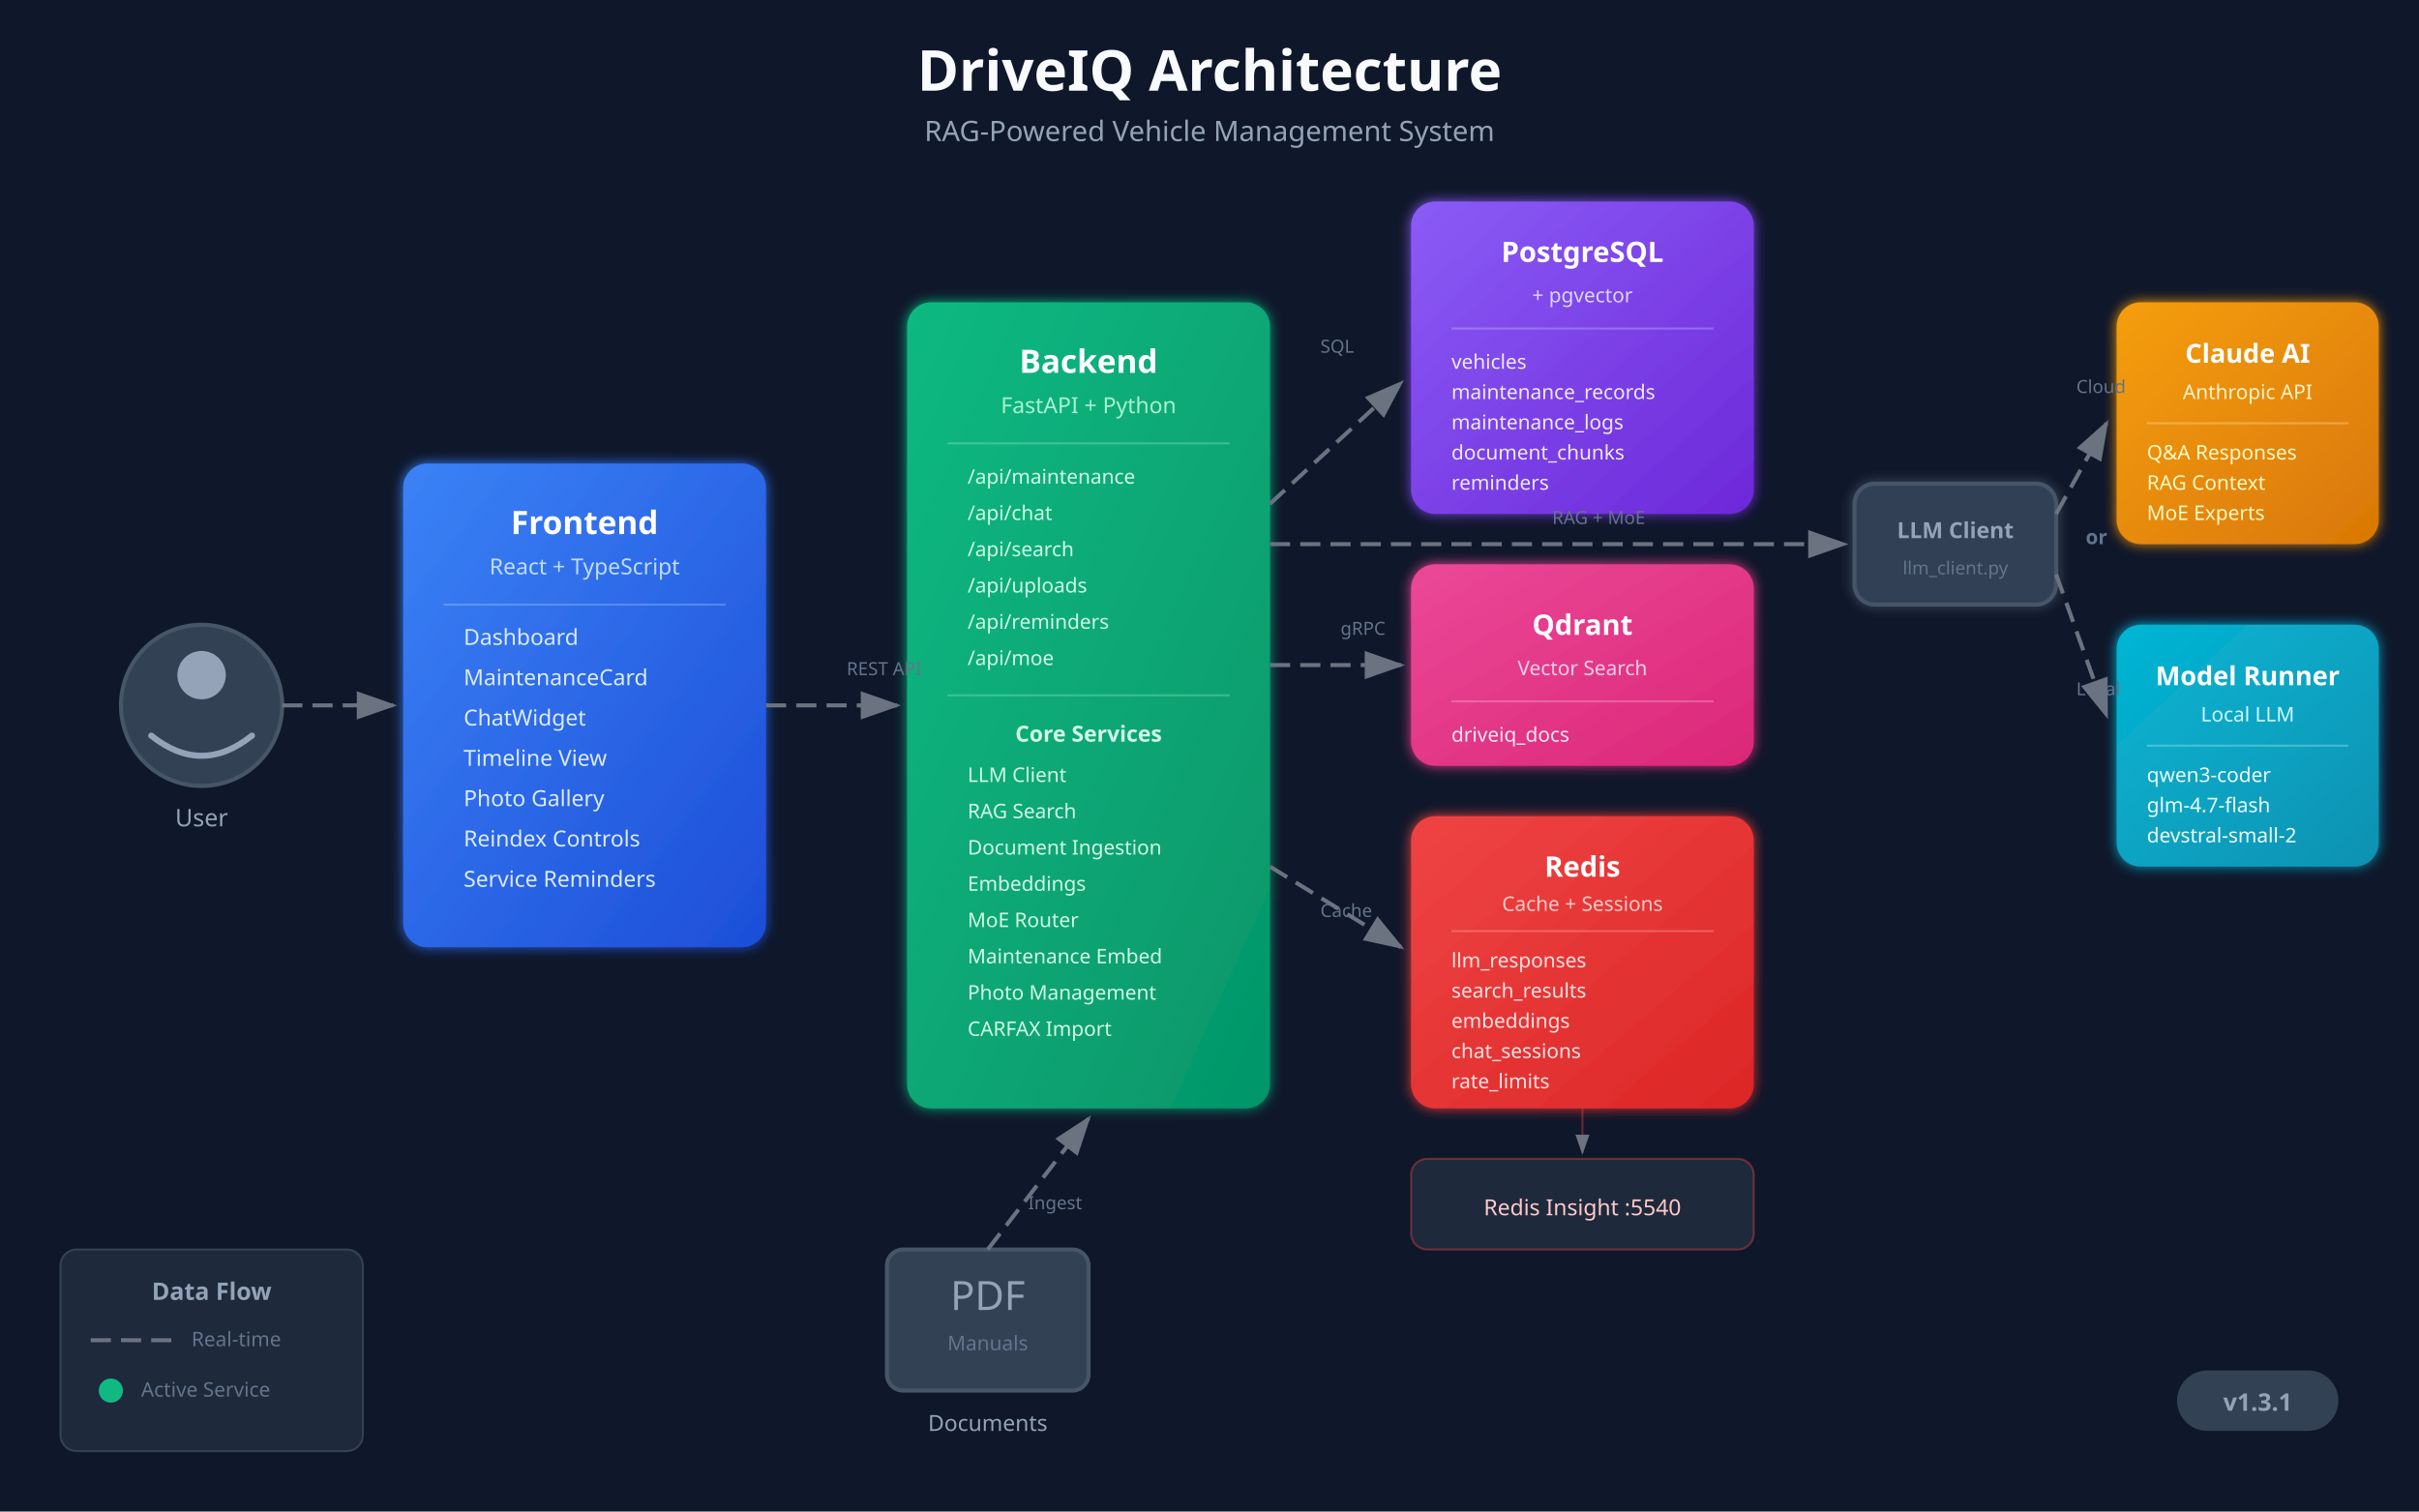
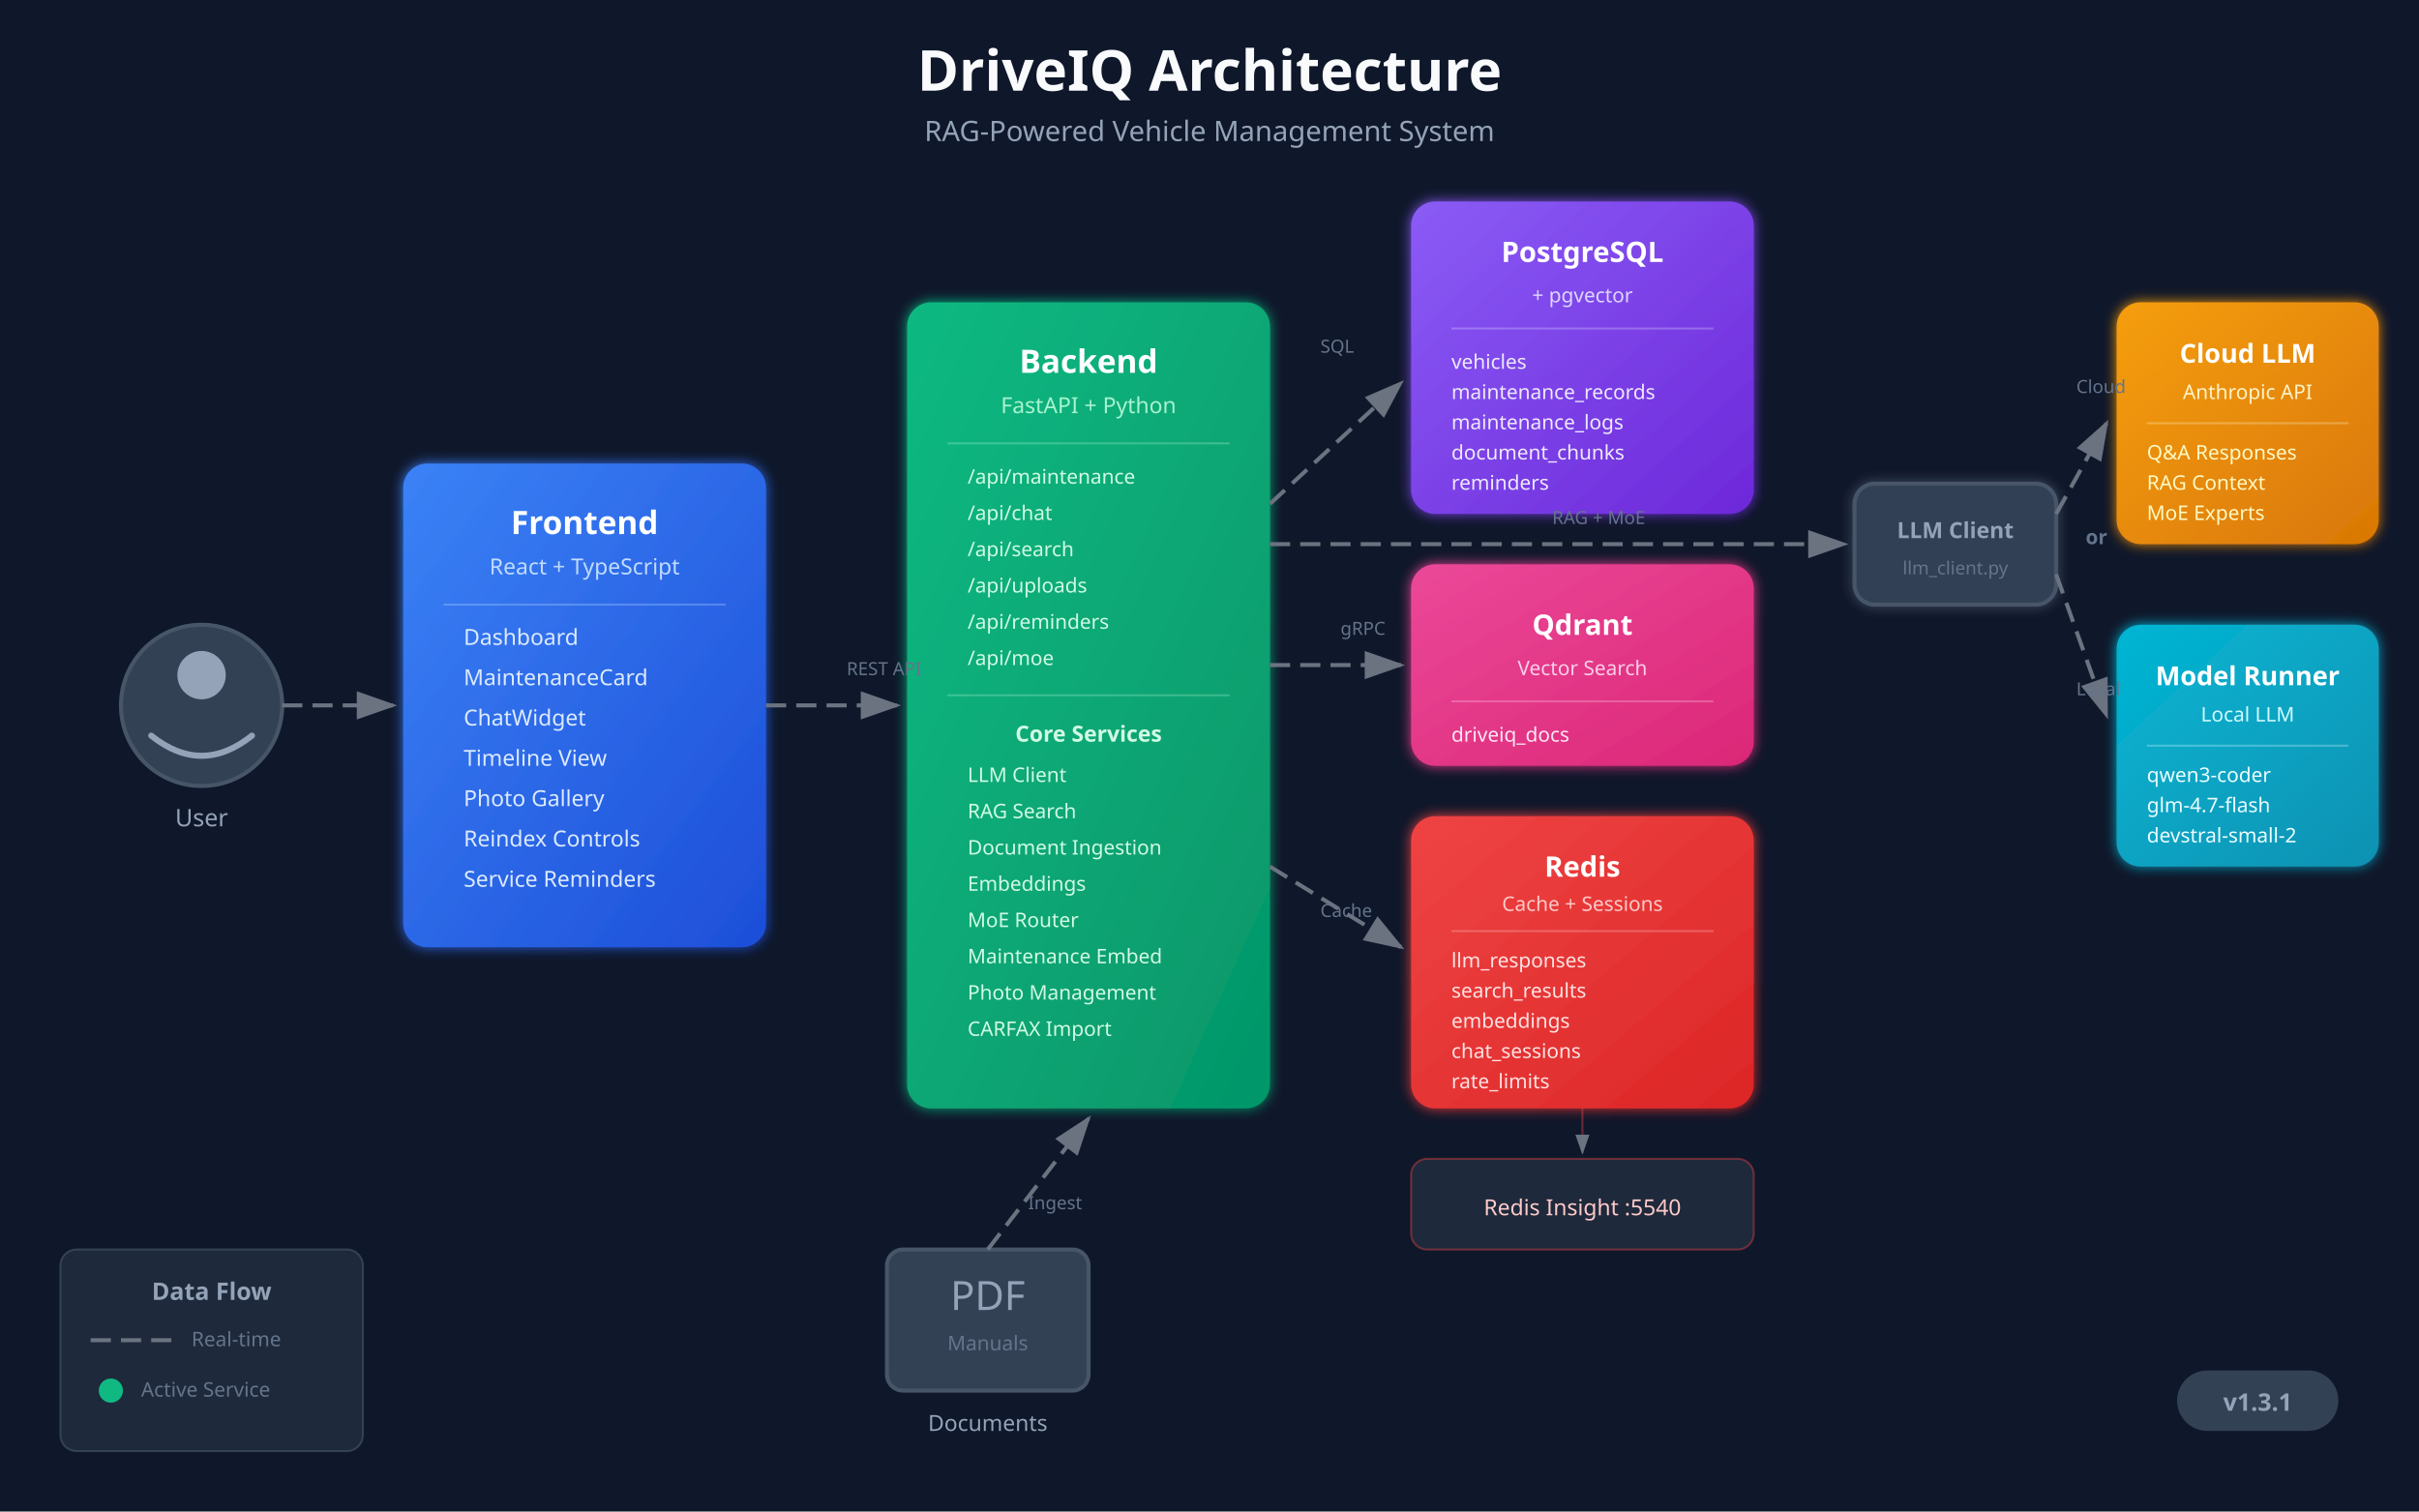
<svg xmlns="http://www.w3.org/2000/svg" viewBox="0 0 1200 750">
  <defs>
    <linearGradient id="frontendGrad" x1="0%" y1="0%" x2="100%" y2="100%">
      <stop offset="0%" style="stop-color:#3B82F6" />
      <stop offset="100%" style="stop-color:#1D4ED8" />
    </linearGradient>
    <linearGradient id="backendGrad" x1="0%" y1="0%" x2="100%" y2="100%">
      <stop offset="0%" style="stop-color:#10B981" />
      <stop offset="100%" style="stop-color:#059669" />
    </linearGradient>
    <linearGradient id="dbGrad" x1="0%" y1="0%" x2="100%" y2="100%">
      <stop offset="0%" style="stop-color:#8B5CF6" />
      <stop offset="100%" style="stop-color:#6D28D9" />
    </linearGradient>
    <linearGradient id="aiGrad" x1="0%" y1="0%" x2="100%" y2="100%">
      <stop offset="0%" style="stop-color:#F59E0B" />
      <stop offset="100%" style="stop-color:#D97706" />
    </linearGradient>
    <linearGradient id="redisGrad" x1="0%" y1="0%" x2="100%" y2="100%">
      <stop offset="0%" style="stop-color:#EF4444" />
      <stop offset="100%" style="stop-color:#DC2626" />
    </linearGradient>
    <linearGradient id="qdrantGrad" x1="0%" y1="0%" x2="100%" y2="100%">
      <stop offset="0%" style="stop-color:#EC4899" />
      <stop offset="100%" style="stop-color:#DB2777" />
    </linearGradient>
    <linearGradient id="localLlmGrad" x1="0%" y1="0%" x2="100%" y2="100%">
      <stop offset="0%" style="stop-color:#06B6D4" />
      <stop offset="100%" style="stop-color:#0891B2" />
    </linearGradient>
    <filter id="glow" x="-50%" y="-50%" width="200%" height="200%">
      <feGaussianBlur stdDeviation="3" result="blur" />
      <feMerge>
        <feMergeNode in="blur" />
        <feMergeNode in="SourceGraphic" />
      </feMerge>
    </filter>
    <marker id="arrowhead" markerWidth="10" markerHeight="7" refX="9" refY="3.5" orient="auto">
      <polygon points="0 0, 10 3.5, 0 7" fill="#6B7280" />
    </marker>
    <style>
      @keyframes dash {
        to { stroke-dashoffset: -30; }
      }
      @keyframes pulse {
        0%, 100% { opacity: 0.6; }
        50% { opacity: 1; }
      }
      @keyframes float {
        0%, 100% { transform: translateY(0); }
        50% { transform: translateY(-5px); }
      }
      .data-flow {
        stroke-dasharray: 10 5;
        animation: dash 1s linear infinite;
      }
      .pulse-box {
        animation: pulse 2s ease-in-out infinite;
      }
      .float-icon {
        animation: float 3s ease-in-out infinite;
      }
    </style>
  </defs>
  <rect width="1200" height="750" fill="#0F172A" />
  <text x="600" y="45" text-anchor="middle" font-family="system-ui, sans-serif" font-size="28" font-weight="bold" fill="#F8FAFC">DriveIQ Architecture</text>
  <text x="600" y="70" text-anchor="middle" font-family="system-ui, sans-serif" font-size="14" fill="#94A3B8">RAG-Powered Vehicle Management System</text>
  <g class="float-icon" style="animation-delay: 0s">
    <circle cx="100" cy="350" r="40" fill="#334155" stroke="#475569" stroke-width="2" />
    <circle cx="100" cy="335" r="12" fill="#94A3B8" />
    <path d="M75 365 Q100 385 125 365" stroke="#94A3B8" stroke-width="3" fill="none" stroke-linecap="round" />
    <text x="100" y="410" text-anchor="middle" font-family="system-ui, sans-serif" font-size="12" fill="#94A3B8">User</text>
  </g>
  <g filter="url(#glow)">
    <rect x="200" y="230" width="180" height="240" rx="12" fill="url(#frontendGrad)" class="pulse-box" style="animation-delay: 0.2s" />
  </g>
  <text x="290" y="265" text-anchor="middle" font-family="system-ui, sans-serif" font-size="16" font-weight="bold" fill="white">Frontend</text>
  <text x="290" y="285" text-anchor="middle" font-family="system-ui, sans-serif" font-size="11" fill="#BFDBFE">React + TypeScript</text>
  <line x1="220" y1="300" x2="360" y2="300" stroke="#BFDBFE" stroke-opacity="0.3" />
  <text x="230" y="320" font-family="system-ui, sans-serif" font-size="11" fill="#DBEAFE">Dashboard</text>
  <text x="230" y="340" font-family="system-ui, sans-serif" font-size="11" fill="#DBEAFE">MaintenanceCard</text>
  <text x="230" y="360" font-family="system-ui, sans-serif" font-size="11" fill="#DBEAFE">ChatWidget</text>
  <text x="230" y="380" font-family="system-ui, sans-serif" font-size="11" fill="#DBEAFE">Timeline View</text>
  <text x="230" y="400" font-family="system-ui, sans-serif" font-size="11" fill="#DBEAFE">Photo Gallery</text>
  <text x="230" y="420" font-family="system-ui, sans-serif" font-size="11" fill="#DBEAFE">Reindex Controls</text>
  <text x="230" y="440" font-family="system-ui, sans-serif" font-size="11" fill="#DBEAFE">Service Reminders</text>
  <g filter="url(#glow)">
    <rect x="450" y="150" width="180" height="400" rx="12" fill="url(#backendGrad)" class="pulse-box" style="animation-delay: 0.4s" />
  </g>
  <text x="540" y="185" text-anchor="middle" font-family="system-ui, sans-serif" font-size="16" font-weight="bold" fill="white">Backend</text>
  <text x="540" y="205" text-anchor="middle" font-family="system-ui, sans-serif" font-size="11" fill="#A7F3D0">FastAPI + Python</text>
  <line x1="470" y1="220" x2="610" y2="220" stroke="#A7F3D0" stroke-opacity="0.3" />
  <text x="480" y="240" font-family="system-ui, sans-serif" font-size="10" fill="#D1FAE5">/api/maintenance</text>
  <text x="480" y="258" font-family="system-ui, sans-serif" font-size="10" fill="#D1FAE5">/api/chat</text>
  <text x="480" y="276" font-family="system-ui, sans-serif" font-size="10" fill="#D1FAE5">/api/search</text>
  <text x="480" y="294" font-family="system-ui, sans-serif" font-size="10" fill="#D1FAE5">/api/uploads</text>
  <text x="480" y="312" font-family="system-ui, sans-serif" font-size="10" fill="#D1FAE5">/api/reminders</text>
  <text x="480" y="330" font-family="system-ui, sans-serif" font-size="10" fill="#D1FAE5">/api/moe</text>
  <line x1="470" y1="345" x2="610" y2="345" stroke="#A7F3D0" stroke-opacity="0.3" />
  <text x="540" y="368" text-anchor="middle" font-family="system-ui, sans-serif" font-size="11" font-weight="600" fill="#D1FAE5">Core Services</text>
  <text x="480" y="388" font-family="system-ui, sans-serif" font-size="10" fill="#D1FAE5">LLM Client</text>
  <text x="480" y="406" font-family="system-ui, sans-serif" font-size="10" fill="#D1FAE5">RAG Search</text>
  <text x="480" y="424" font-family="system-ui, sans-serif" font-size="10" fill="#D1FAE5">Document Ingestion</text>
  <text x="480" y="442" font-family="system-ui, sans-serif" font-size="10" fill="#D1FAE5">Embeddings</text>
  <text x="480" y="460" font-family="system-ui, sans-serif" font-size="10" fill="#D1FAE5">MoE Router</text>
  <text x="480" y="478" font-family="system-ui, sans-serif" font-size="10" fill="#D1FAE5">Maintenance Embed</text>
  <text x="480" y="496" font-family="system-ui, sans-serif" font-size="10" fill="#D1FAE5">Photo Management</text>
  <text x="480" y="514" font-family="system-ui, sans-serif" font-size="10" fill="#D1FAE5">CARFAX Import</text>
  <g filter="url(#glow)">
    <rect x="700" y="100" width="170" height="155" rx="12" fill="url(#dbGrad)" class="pulse-box" style="animation-delay: 0.6s" />
  </g>
  <text x="785" y="130" text-anchor="middle" font-family="system-ui, sans-serif" font-size="14" font-weight="bold" fill="white">PostgreSQL</text>
  <text x="785" y="150" text-anchor="middle" font-family="system-ui, sans-serif" font-size="10" fill="#DDD6FE">+ pgvector</text>
  <line x1="720" y1="163" x2="850" y2="163" stroke="#DDD6FE" stroke-opacity="0.3" />
  <text x="720" y="183" font-family="system-ui, sans-serif" font-size="10" fill="#EDE9FE">vehicles</text>
  <text x="720" y="198" font-family="system-ui, sans-serif" font-size="10" fill="#EDE9FE">maintenance_records</text>
  <text x="720" y="213" font-family="system-ui, sans-serif" font-size="10" fill="#EDE9FE">maintenance_logs</text>
  <text x="720" y="228" font-family="system-ui, sans-serif" font-size="10" fill="#EDE9FE">document_chunks</text>
  <text x="720" y="243" font-family="system-ui, sans-serif" font-size="10" fill="#EDE9FE">reminders</text>
  <g filter="url(#glow)">
    <rect x="700" y="280" width="170" height="100" rx="12" fill="url(#qdrantGrad)" class="pulse-box" style="animation-delay: 0.7s" />
  </g>
  <text x="785" y="315" text-anchor="middle" font-family="system-ui, sans-serif" font-size="14" font-weight="bold" fill="white">Qdrant</text>
  <text x="785" y="335" text-anchor="middle" font-family="system-ui, sans-serif" font-size="10" fill="#FBCFE8">Vector Search</text>
  <line x1="720" y1="348" x2="850" y2="348" stroke="#FBCFE8" stroke-opacity="0.3" />
  <text x="720" y="368" font-family="system-ui, sans-serif" font-size="10" fill="#FCE7F3">driveiq_docs</text>
  <g filter="url(#glow)">
    <rect x="700" y="405" width="170" height="145" rx="12" fill="url(#redisGrad)" class="pulse-box" style="animation-delay: 0.8s" />
  </g>
  <text x="785" y="435" text-anchor="middle" font-family="system-ui, sans-serif" font-size="14" font-weight="bold" fill="white">Redis</text>
  <text x="785" y="452" text-anchor="middle" font-family="system-ui, sans-serif" font-size="10" fill="#FECACA">Cache + Sessions</text>
  <line x1="720" y1="462" x2="850" y2="462" stroke="#FECACA" stroke-opacity="0.3" />
  <text x="720" y="480" font-family="system-ui, sans-serif" font-size="10" fill="#FEE2E2">llm_responses</text>
  <text x="720" y="495" font-family="system-ui, sans-serif" font-size="10" fill="#FEE2E2">search_results</text>
  <text x="720" y="510" font-family="system-ui, sans-serif" font-size="10" fill="#FEE2E2">embeddings</text>
  <text x="720" y="525" font-family="system-ui, sans-serif" font-size="10" fill="#FEE2E2">chat_sessions</text>
  <text x="720" y="540" font-family="system-ui, sans-serif" font-size="10" fill="#FEE2E2">rate_limits</text>
  <g filter="url(#glow)">
    <rect x="920" y="240" width="100" height="60" rx="10" fill="#334155" stroke="#475569" stroke-width="2" />
  </g>
  <text x="970" y="267" text-anchor="middle" font-family="system-ui, sans-serif" font-size="11" font-weight="bold" fill="#94A3B8">LLM Client</text>
  <text x="970" y="285" text-anchor="middle" font-family="system-ui, sans-serif" font-size="9" fill="#64748B">llm_client.py</text>
  <g filter="url(#glow)">
    <rect x="1050" y="150" width="130" height="120" rx="12" fill="url(#aiGrad)" class="pulse-box" style="animation-delay: 1s" />
  </g>
-   <text x="1115" y="180" text-anchor="middle" font-family="system-ui, sans-serif" font-size="13" font-weight="bold" fill="white">Claude AI</text>
+   <text x="1115" y="180" text-anchor="middle" font-family="system-ui, sans-serif" font-size="13" font-weight="bold" fill="white">Cloud LLM</text>
  <text x="1115" y="198" text-anchor="middle" font-family="system-ui, sans-serif" font-size="10" fill="#FEF3C7">Anthropic API</text>
  <line x1="1065" y1="210" x2="1165" y2="210" stroke="#FEF3C7" stroke-opacity="0.3" />
  <text x="1065" y="228" font-family="system-ui, sans-serif" font-size="10" fill="#FEF9C3">Q&amp;A Responses</text>
  <text x="1065" y="243" font-family="system-ui, sans-serif" font-size="10" fill="#FEF9C3">RAG Context</text>
  <text x="1065" y="258" font-family="system-ui, sans-serif" font-size="10" fill="#FEF9C3">MoE Experts</text>
  <g filter="url(#glow)">
    <rect x="1050" y="310" width="130" height="120" rx="12" fill="url(#localLlmGrad)" class="pulse-box" style="animation-delay: 1.1s" />
  </g>
  <text x="1115" y="340" text-anchor="middle" font-family="system-ui, sans-serif" font-size="13" font-weight="bold" fill="white">Model Runner</text>
  <text x="1115" y="358" text-anchor="middle" font-family="system-ui, sans-serif" font-size="10" fill="#CFFAFE">Local LLM</text>
  <line x1="1065" y1="370" x2="1165" y2="370" stroke="#CFFAFE" stroke-opacity="0.3" />
  <text x="1065" y="388" font-family="system-ui, sans-serif" font-size="10" fill="#ECFEFF">qwen3-coder</text>
  <text x="1065" y="403" font-family="system-ui, sans-serif" font-size="10" fill="#ECFEFF">glm-4.7-flash</text>
  <text x="1065" y="418" font-family="system-ui, sans-serif" font-size="10" fill="#ECFEFF">devstral-small-2</text>
  <g class="float-icon" style="animation-delay: 0.5s">
    <rect x="440" y="620" width="100" height="70" rx="8" fill="#334155" stroke="#475569" stroke-width="2" />
    <text x="490" y="650" text-anchor="middle" font-family="system-ui, sans-serif" font-size="20" fill="#94A3B8">PDF</text>
    <text x="490" y="670" text-anchor="middle" font-family="system-ui, sans-serif" font-size="10" fill="#64748B">Manuals</text>
    <text x="490" y="710" text-anchor="middle" font-family="system-ui, sans-serif" font-size="11" fill="#94A3B8">Documents</text>
  </g>
  <g class="float-icon" style="animation-delay: 1.2s">
    <rect x="700" y="575" width="170" height="45" rx="8" fill="#1E293B" stroke="#EF4444" stroke-width="1" stroke-opacity="0.4" />
    <text x="785" y="603" text-anchor="middle" font-family="system-ui, sans-serif" font-size="11" fill="#FECACA">Redis Insight :5540</text>
  </g>
  <path d="M140 350 L195 350" stroke="#6B7280" stroke-width="2" marker-end="url(#arrowhead)" class="data-flow" />
  <path d="M380 350 L445 350" stroke="#6B7280" stroke-width="2" marker-end="url(#arrowhead)" class="data-flow" />
  <path d="M630 250 L695 190" stroke="#6B7280" stroke-width="2" marker-end="url(#arrowhead)" class="data-flow" style="animation-delay: 0.3s" />
  <path d="M630 330 L695 330" stroke="#6B7280" stroke-width="2" marker-end="url(#arrowhead)" class="data-flow" style="animation-delay: 0.4s" />
  <path d="M630 430 L695 470" stroke="#6B7280" stroke-width="2" marker-end="url(#arrowhead)" class="data-flow" style="animation-delay: 0.5s" />
  <path d="M630 270 L915 270" stroke="#6B7280" stroke-width="2" marker-end="url(#arrowhead)" class="data-flow" style="animation-delay: 0.6s" />
  <path d="M1020 255 L1045 210" stroke="#6B7280" stroke-width="2" marker-end="url(#arrowhead)" class="data-flow" style="animation-delay: 0.7s" />
  <path d="M1020 285 L1045 355" stroke="#6B7280" stroke-width="2" marker-end="url(#arrowhead)" class="data-flow" style="animation-delay: 0.8s" />
  <path d="M490 620 L540 555" stroke="#6B7280" stroke-width="2" marker-end="url(#arrowhead)" class="data-flow" style="animation-delay: 0.9s" />
  <path d="M785 550 L785 572" stroke="#EF4444" stroke-width="1" stroke-opacity="0.4" marker-end="url(#arrowhead)" />
  <text x="420" y="335" font-family="system-ui, sans-serif" font-size="9" fill="#64748B">REST API</text>
  <text x="655" y="175" font-family="system-ui, sans-serif" font-size="9" fill="#64748B">SQL</text>
  <text x="665" y="315" font-family="system-ui, sans-serif" font-size="9" fill="#64748B">gRPC</text>
  <text x="655" y="455" font-family="system-ui, sans-serif" font-size="9" fill="#64748B">Cache</text>
  <text x="770" y="260" font-family="system-ui, sans-serif" font-size="9" fill="#64748B">RAG + MoE</text>
  <text x="510" y="600" font-family="system-ui, sans-serif" font-size="9" fill="#64748B">Ingest</text>
  <text x="1030" y="195" font-family="system-ui, sans-serif" font-size="9" fill="#64748B">Cloud</text>
  <text x="1030" y="345" font-family="system-ui, sans-serif" font-size="9" fill="#64748B">Local</text>
  <text x="1040" y="270" text-anchor="middle" font-family="system-ui, sans-serif" font-size="10" font-weight="bold" fill="#64748B">or</text>
  <rect x="30" y="620" width="150" height="100" rx="8" fill="#1E293B" stroke="#334155" />
  <text x="105" y="645" text-anchor="middle" font-family="system-ui, sans-serif" font-size="12" font-weight="bold" fill="#94A3B8">Data Flow</text>
  <line x1="45" y1="665" x2="85" y2="665" stroke="#6B7280" stroke-width="2" class="data-flow" />
  <text x="95" y="668" font-family="system-ui, sans-serif" font-size="10" fill="#64748B">Real-time</text>
  <circle cx="55" cy="690" r="6" fill="#10B981" />
  <text x="70" y="693" font-family="system-ui, sans-serif" font-size="10" fill="#64748B">Active Service</text>
  <rect x="1080" y="680" width="80" height="30" rx="15" fill="#334155" />
  <text x="1120" y="700" text-anchor="middle" font-family="system-ui, sans-serif" font-size="12" font-weight="bold" fill="#94A3B8">v1.3.1</text>
</svg>
